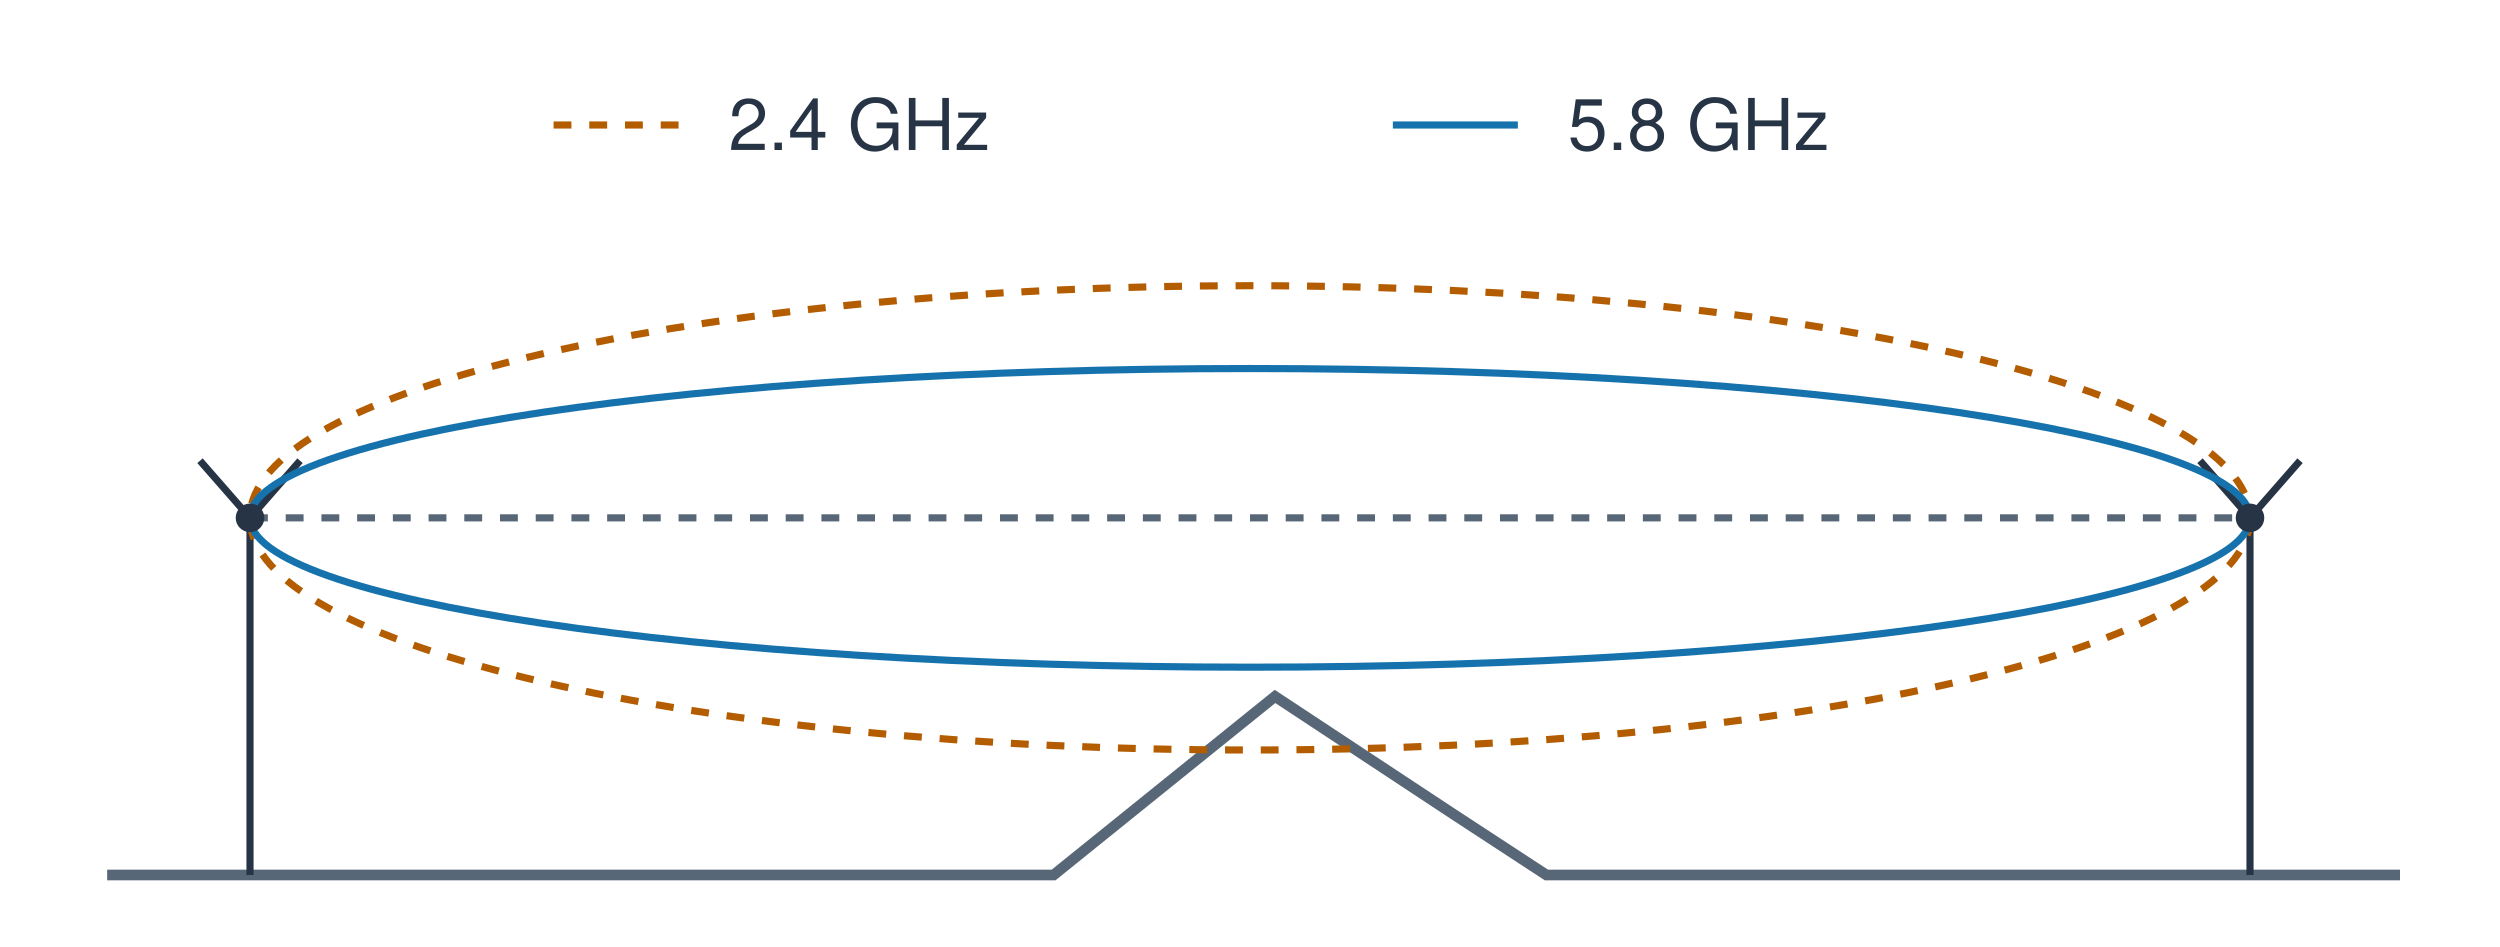
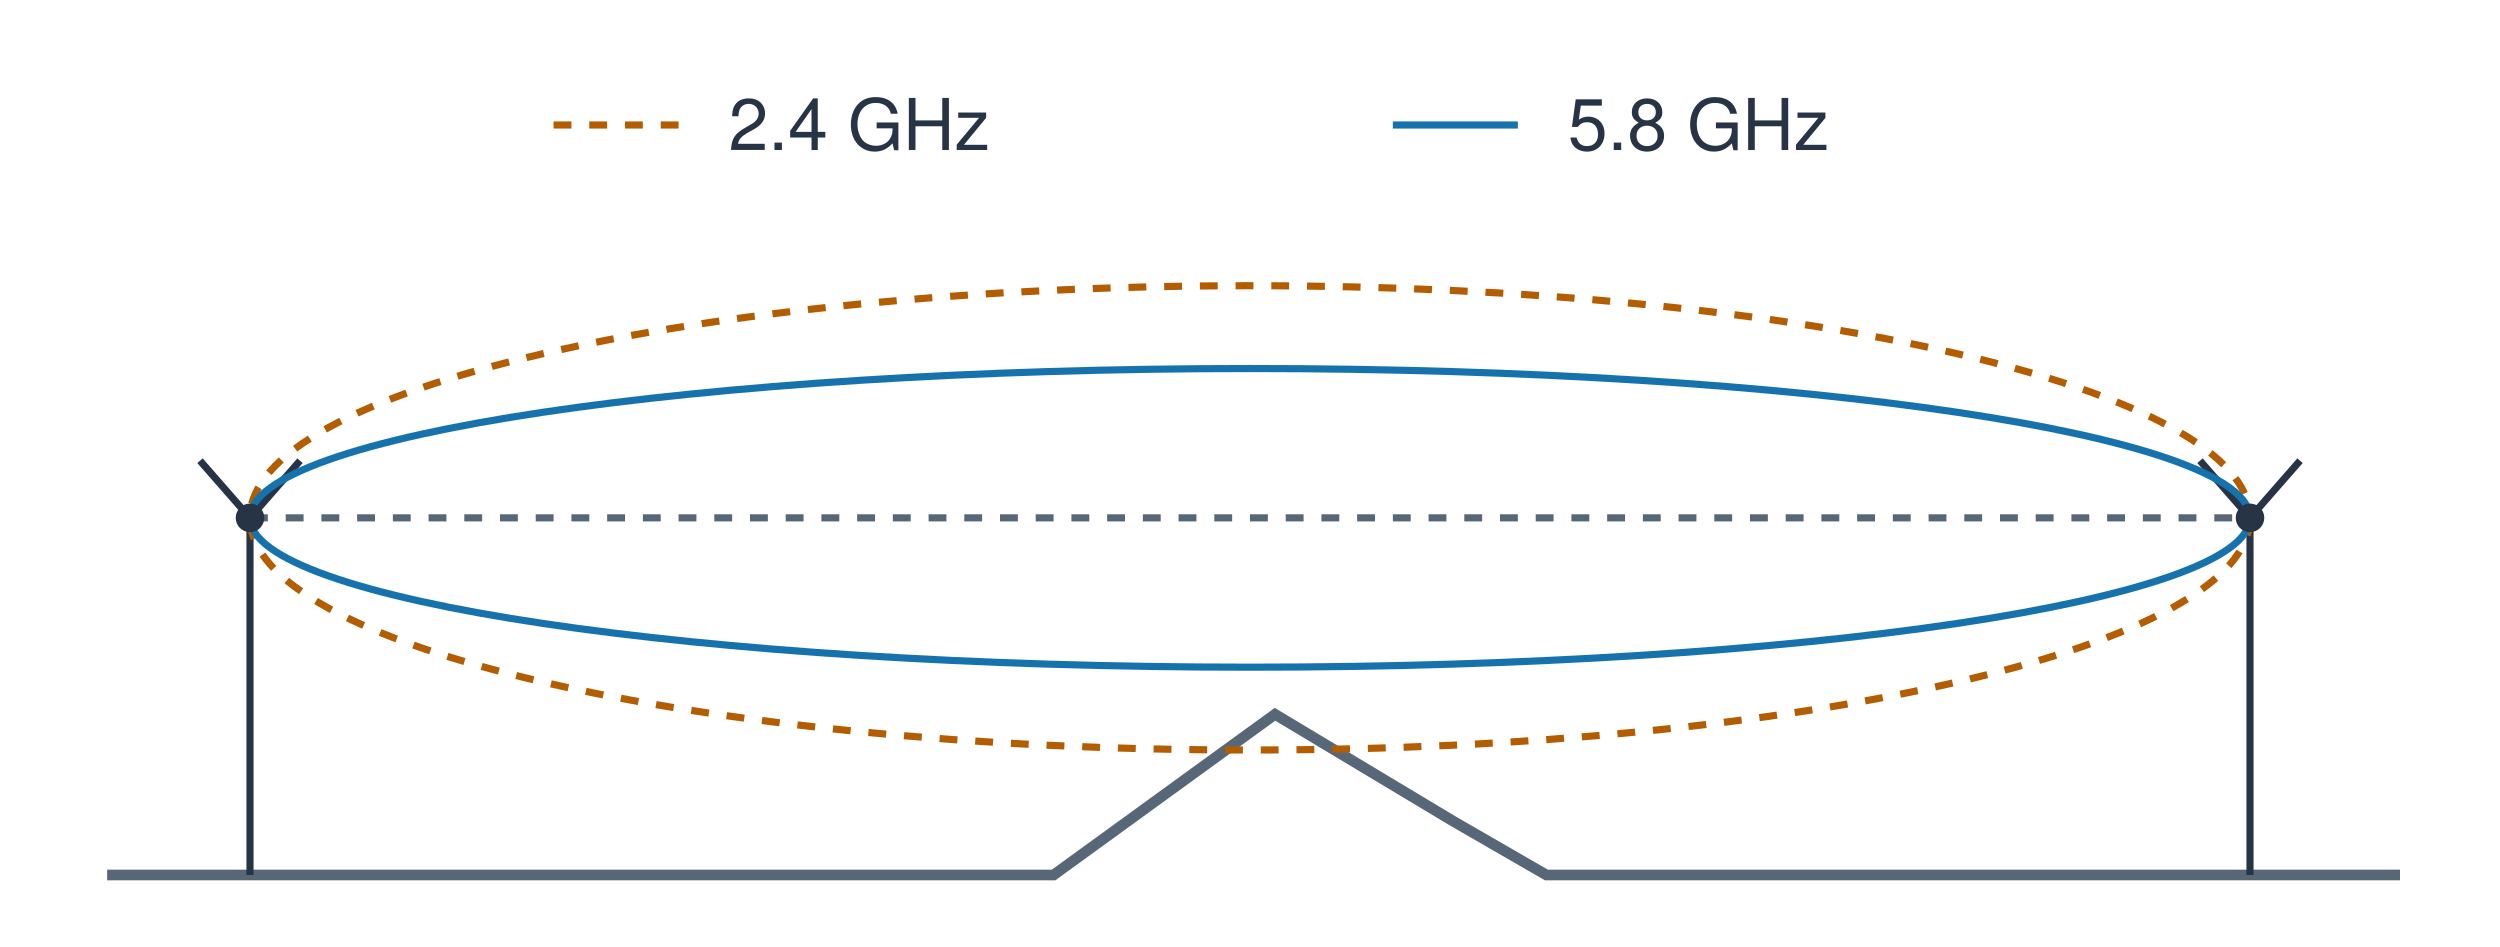
- <svg xmlns="http://www.w3.org/2000/svg" viewBox="0 0 700 265" class="s71fresnelclearance" role="img">
+ <svg xmlns="http://www.w3.org/2000/svg" viewBox="0 0 700 265" class="s71fresnelclearance" role="img" aria-labelledby="title">
  <style>.s71fresnelclearance text{font:20px Helvetica,Arial,sans-serif;fill:#263445} .s71fresnelclearance .line{fill:none;stroke-width:2} .s71fresnelclearance .dash{stroke-dasharray:5 5}
.s71fresnelclearance .ink{stroke:#263445} .s71fresnelclearance .inkfill{fill:#263445}
.s71fresnelclearance .muted{stroke:#586777} .s71fresnelclearance .mutedfill{fill:#586777}
.s71fresnelclearance .blue{stroke:#1672ac} .s71fresnelclearance .bluefill{fill:#1672ac}
.s71fresnelclearance .orange{stroke:#b35c00} .s71fresnelclearance .orangefill{fill:#b35c00}
.s71fresnelclearance .green{stroke:#267c67} .s71fresnelclearance .greenfill{fill:#267c67}
.s71fresnelclearance .red{stroke:#be2d42} .s71fresnelclearance .redfill{fill:#be2d42}
@media(prefers-color-scheme:dark){.s71fresnelclearance text{fill:#e6edf3}.s71fresnelclearance .ink{stroke:#e6edf3} .s71fresnelclearance .inkfill{fill:#e6edf3}
.s71fresnelclearance .muted{stroke:#a2b5c9} .s71fresnelclearance .mutedfill{fill:#a2b5c9}
.s71fresnelclearance .blue{stroke:#64b4ed} .s71fresnelclearance .bluefill{fill:#64b4ed}
.s71fresnelclearance .orange{stroke:#f5a851} .s71fresnelclearance .orangefill{fill:#f5a851}
.s71fresnelclearance .green{stroke:#70c4ad} .s71fresnelclearance .greenfill{fill:#70c4ad}
.s71fresnelclearance .red{stroke:#ff8190} .s71fresnelclearance .redfill{fill:#ff8190}}
@media print{.s71fresnelclearance text{fill:#263445}.s71fresnelclearance .ink{stroke:#263445} .s71fresnelclearance .inkfill{fill:#263445}
.s71fresnelclearance .muted{stroke:#586777} .s71fresnelclearance .mutedfill{fill:#586777}
.s71fresnelclearance .blue{stroke:#1672ac} .s71fresnelclearance .bluefill{fill:#1672ac}
.s71fresnelclearance .orange{stroke:#b35c00} .s71fresnelclearance .orangefill{fill:#b35c00}
.s71fresnelclearance .green{stroke:#267c67} .s71fresnelclearance .greenfill{fill:#267c67}
.s71fresnelclearance .red{stroke:#be2d42} .s71fresnelclearance .redfill{fill:#be2d42}}</style>
-   <path d="M30 245H295L357 195L407 228L433 245H672" class="line muted" style="stroke-width:3" />
+   <path d="M30 245H295L357 200L407 230L433 245H672" class="line muted" style="stroke-width:3" />
  <path d="M70 245V145m-14 -16 14 16 14 -16 M630 245V145m-14 -16 14 16 14 -16" class="line ink" />
  <path d="M70 145H630" class="line muted dash" />
  <ellipse cx="350" cy="145" rx="280" ry="65" class="line orange dash" />
  <ellipse cx="350" cy="145" rx="280" ry="41.812" class="line blue" />
  <circle cx="70" cy="145" r="4" class="inkfill" />
  <circle cx="630" cy="145" r="4" class="inkfill" />
  <path d="M155 35H190" class="line orange dash" />
  <text x="204" y="42">2.4 GHz</text>
  <path d="M390 35H425" class="line blue" />
  <text x="439" y="42">5.8 GHz</text>
</svg>
